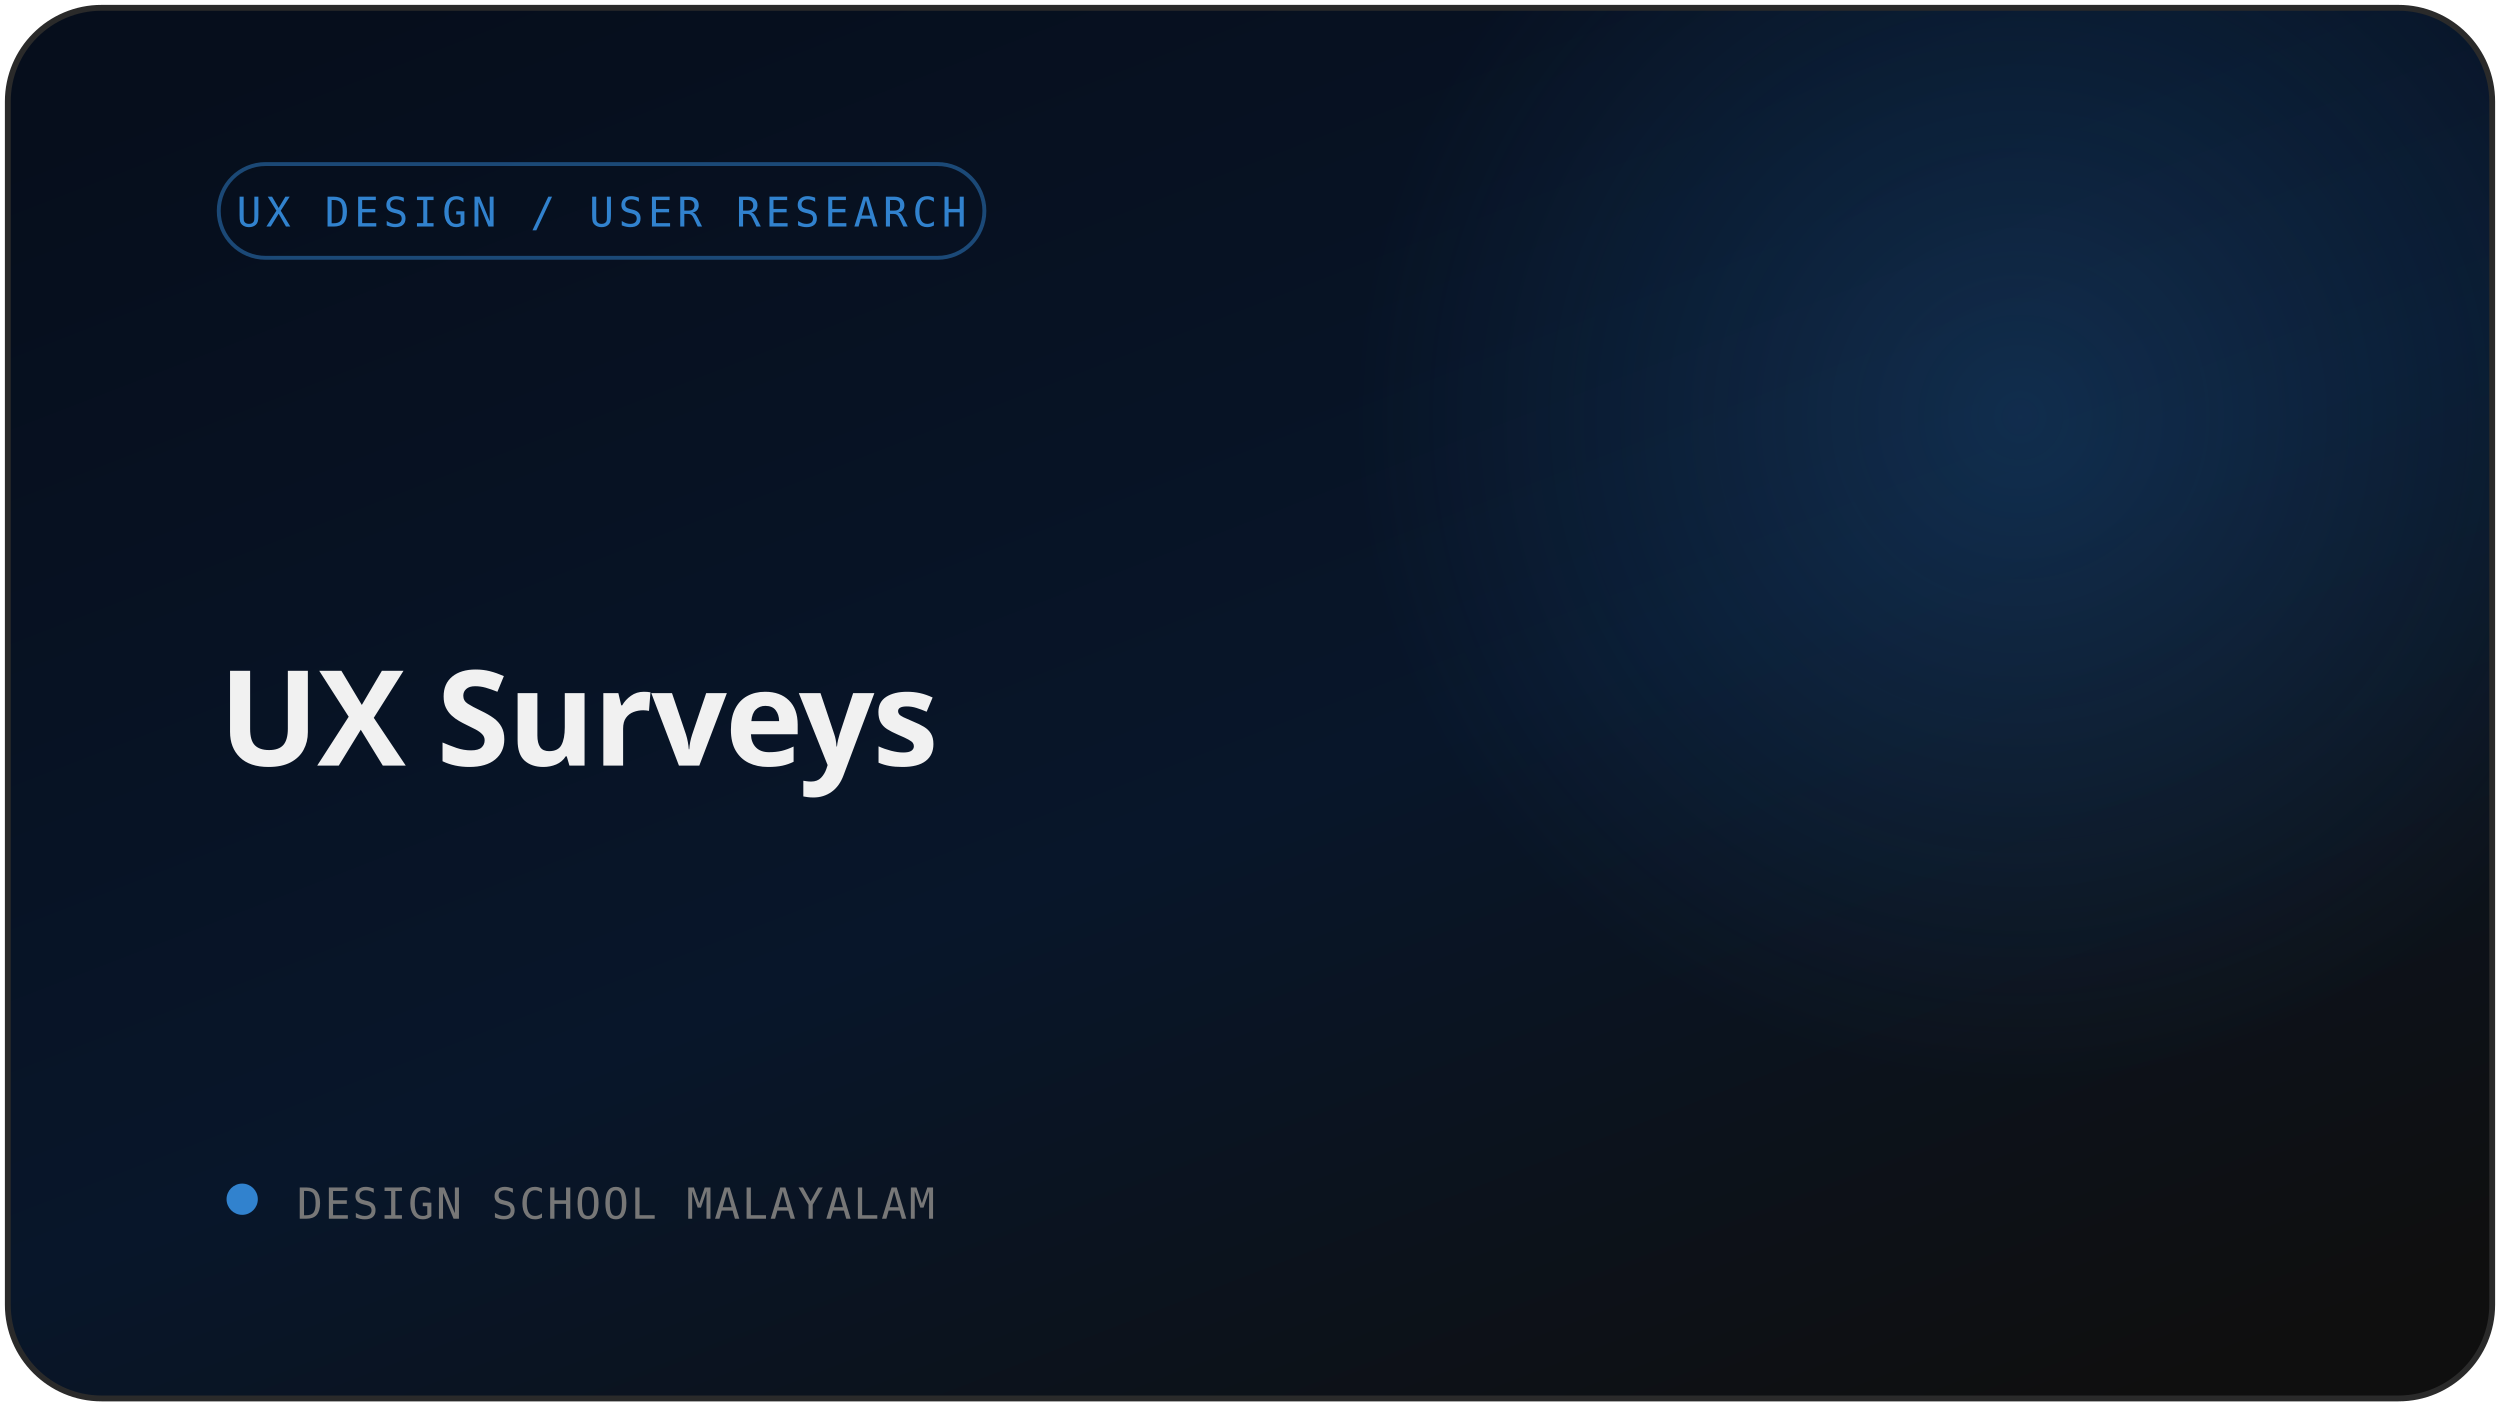
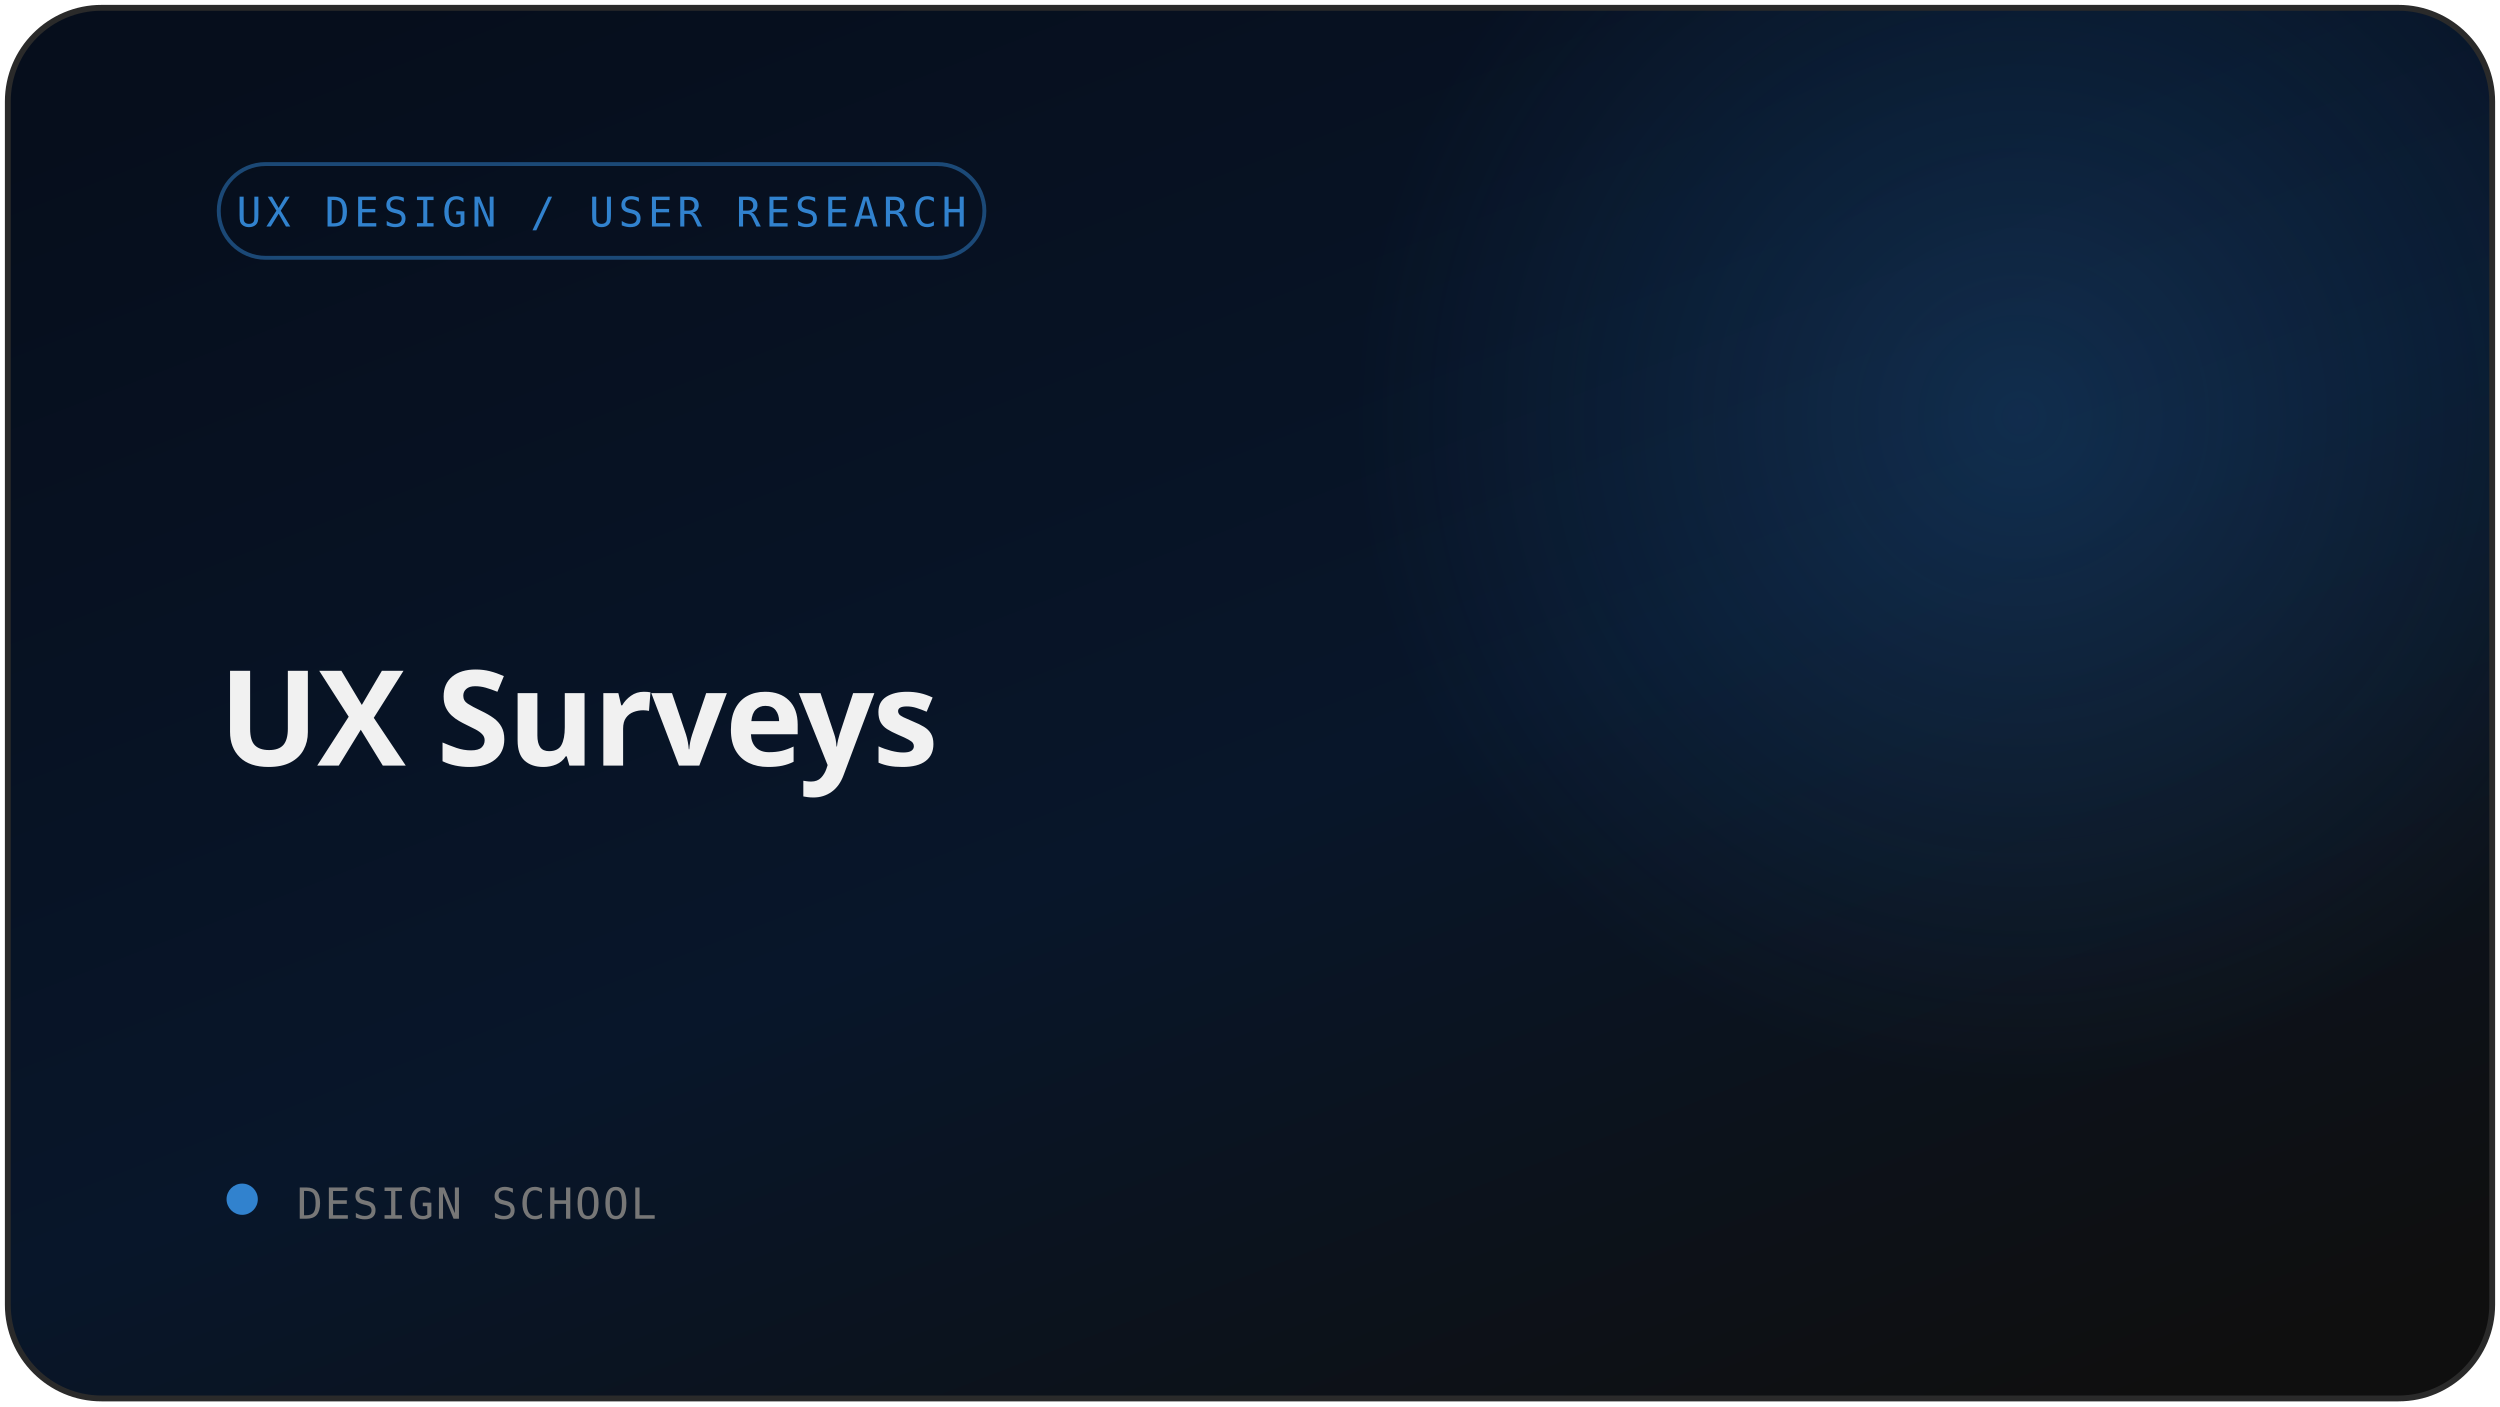
<svg xmlns="http://www.w3.org/2000/svg" viewBox="0 0 640 360" width="100%" height="100%">
  <defs>
    <linearGradient id="banner-bg" x1="15%" y1="0%" x2="85%" y2="100%">
      <stop offset="0%" stop-color="#060e1c" />
      <stop offset="55%" stop-color="#08162a" />
      <stop offset="100%" stop-color="#0f0f0f" />
    </linearGradient>
    <radialGradient id="banner-glow" cx="50%" cy="50%" r="50%">
      <stop offset="0%" stop-color="#3182CE" stop-opacity="0.22" />
      <stop offset="100%" stop-color="#3182CE" stop-opacity="0" />
    </radialGradient>
    <clipPath id="card-clip">
      <rect x="2" y="2" width="636" height="356" rx="24" />
    </clipPath>
  </defs>
  <g clip-path="url(#card-clip)">
    <rect width="640" height="360" fill="url(#banner-bg)" />
    <circle cx="517" cy="107" r="170" fill="url(#banner-glow)" />
    <rect x="56" y="42" width="196" height="24" rx="12" fill="none" stroke="#3182CE" stroke-opacity="0.5" stroke-width="1" />
    <text x="154" y="58" fill="#3182CE" font-family="'DM Mono', monospace" font-size="10.5" font-weight="500" letter-spacing="1.2px" text-anchor="middle">UX DESIGN / USER RESEARCH</text>
    <text x="56" y="196" fill="#f1f1f1" font-family="'Google Sans Display', 'Google Sans', sans-serif" font-size="34" font-weight="700" letter-spacing="-0.5px">UX Surveys</text>
    <g transform="translate(56, 312)">
      <circle cx="6" cy="-5" r="4" fill="#3182CE" />
-       <text x="20" y="0" fill="#777777" font-family="'DM Mono', monospace" font-size="11" font-weight="500" letter-spacing="0.5px">DESIGN SCHOOL MALAYALAM</text>
+       <text x="20" y="0" fill="#777777" font-family="'DM Mono', monospace" font-size="11" font-weight="500" letter-spacing="0.5px">DESIGN SCHOOL</text>
    </g>
  </g>
  <rect x="2" y="2" width="636" height="356" rx="24" fill="none" stroke="#2a2a2a" stroke-width="1.5" />
</svg>
